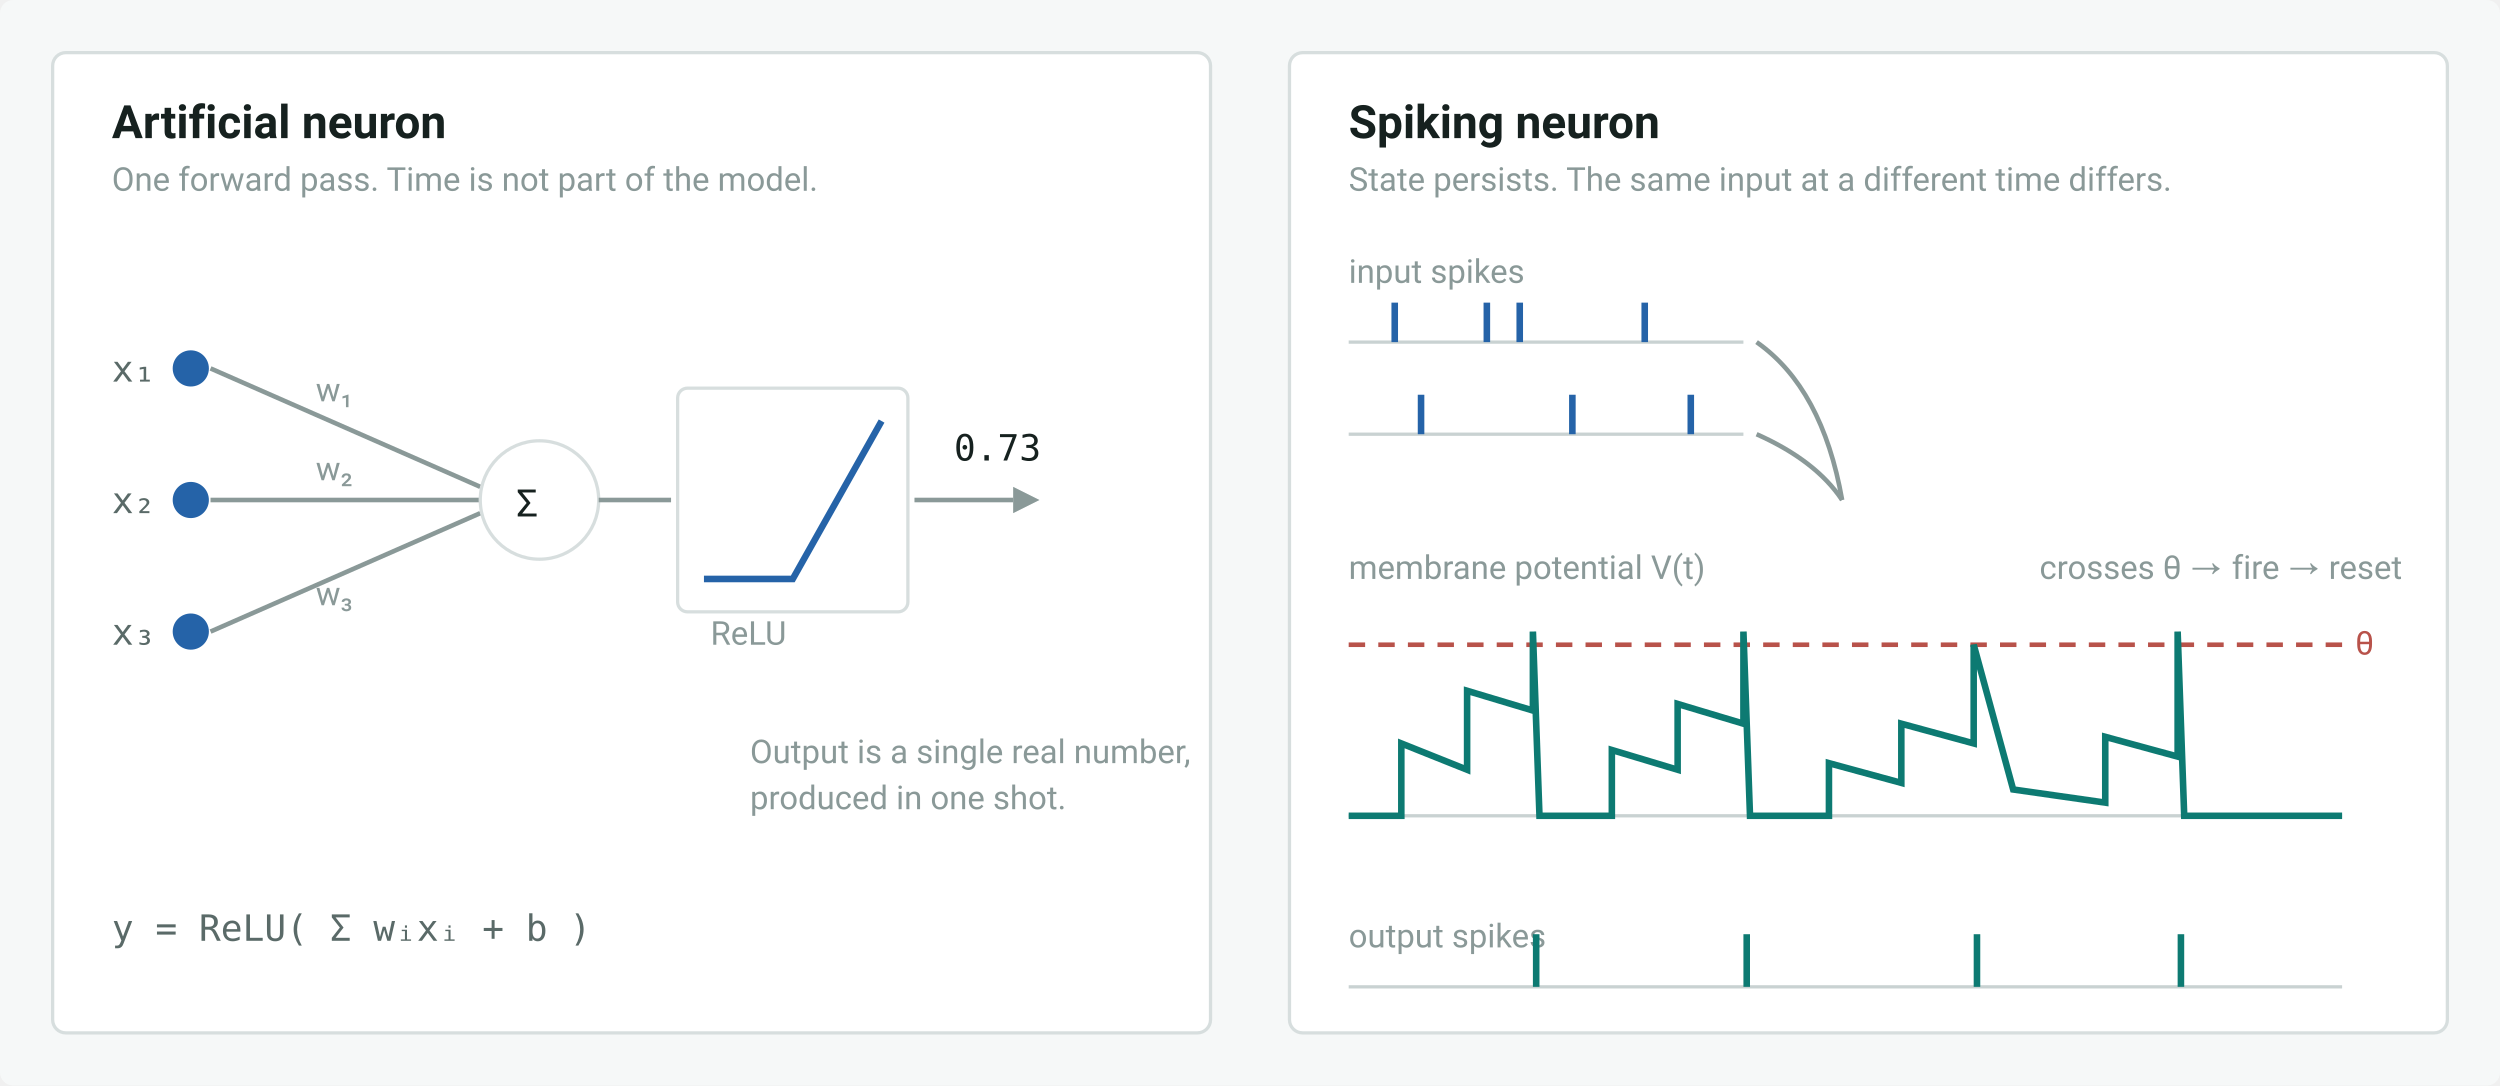
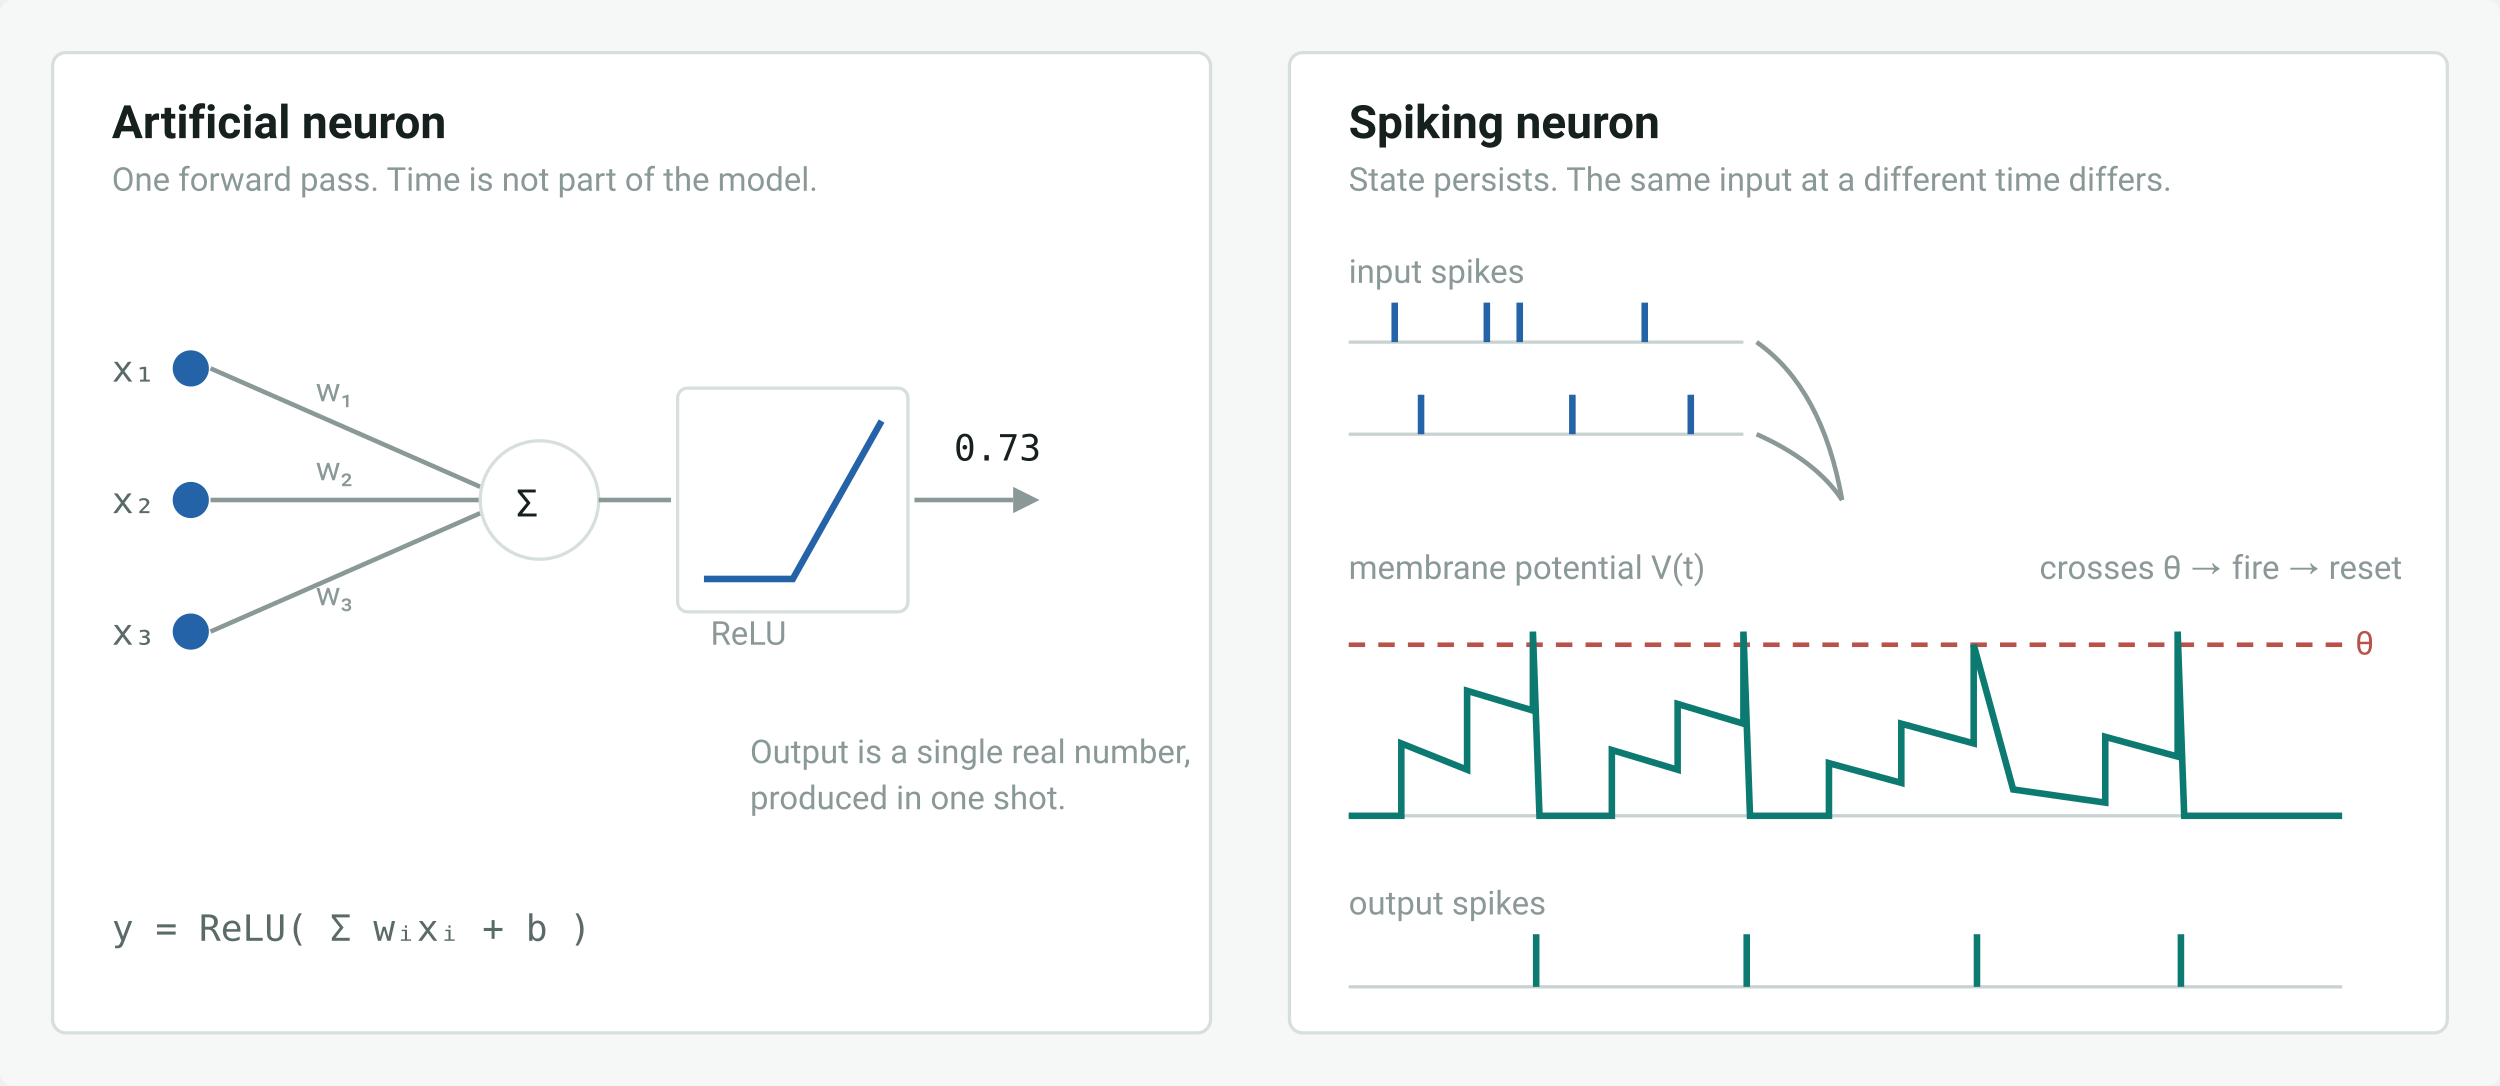
<svg xmlns="http://www.w3.org/2000/svg" viewBox="0 0 760 330" width="760" height="330" role="img" aria-label="Comparison of an artificial neuron, which outputs a single real number, with a spiking neuron, which integrates input over time and outputs a train of spikes.">
  <style>
    .bg    { fill: #f6f8f8; }
    .card  { fill: #ffffff; stroke: #d7dede; stroke-width: 1; }
    .ink   { fill: #16211f; }
    .mid   { fill: #5a6a68; }
    .soft  { fill: #8a9998; }
    .rule  { stroke: #c9d2d2; stroke-width: 1; }
    .wire  { stroke: #8a9998; stroke-width: 1.4; fill: none; }
    .blue  { stroke: #2563a8; fill: #2563a8; }
    .blueln{ stroke: #2563a8; stroke-width: 2; fill: none; }
    .teal  { stroke: #0d7a72; fill: #0d7a72; }
    .tealln{ stroke: #0d7a72; stroke-width: 2; fill: none; }
    .dash  { stroke: #b8524a; stroke-width: 1.4; stroke-dasharray: 5 4; fill: none; }
    .red   { fill: #b8524a; }
    text   { font-family: -apple-system, BlinkMacSystemFont, "Segoe UI", Roboto, Helvetica, Arial, sans-serif; }
    .h     { font-size: 14px; font-weight: 700; }
    .l     { font-size: 11.5px; }
    .s     { font-size: 10px; }
    .m     { font-family: ui-monospace, SFMono-Regular, Menlo, Consolas, monospace; font-size: 11px; }
    @media (prefers-color-scheme: dark) {
      .bg   { fill: #131c1b; }
      .card { fill: #1a2524; stroke: #2e3e3c; }
      .ink  { fill: #e4ecea; }
      .mid  { fill: #a6b5b3; }
      .soft { fill: #7d8c8a; }
      .rule { stroke: #2e3e3c; }
      .wire { stroke: #7d8c8a; }
      .blue { stroke: #6ba8e8; fill: #6ba8e8; }
      .blueln { stroke: #6ba8e8; }
      .teal { stroke: #45c2b6; fill: #45c2b6; }
      .tealln { stroke: #45c2b6; }
      .dash { stroke: #e8877d; }
      .red  { fill: #e8877d; }
    }
  </style>
  <rect class="bg" x="0" y="0" width="760" height="330" rx="4" />
  <rect class="card" x="16" y="16" width="352" height="298" rx="4" />
  <text class="h ink" x="34" y="42">Artificial neuron</text>
  <text class="s soft" x="34" y="58">One forward pass. Time is not part of the model.</text>
  <circle class="blue" cx="58" cy="112" r="5" />
  <circle class="blue" cx="58" cy="152" r="5" />
  <circle class="blue" cx="58" cy="192" r="5" />
  <text class="m mid" x="34" y="116">x₁</text>
  <text class="m mid" x="34" y="156">x₂</text>
  <text class="m mid" x="34" y="196">x₃</text>
  <path class="wire" d="M64 112 L146 148" />
  <path class="wire" d="M64 152 L146 152" />
  <path class="wire" d="M64 192 L146 156" />
  <text class="s soft" x="96" y="122">w₁</text>
  <text class="s soft" x="96" y="146">w₂</text>
  <text class="s soft" x="96" y="184">w₃</text>
  <circle class="card" cx="164" cy="152" r="18" />
  <text class="l ink" x="157" y="157">Σ</text>
  <rect class="card" x="206" y="118" width="70" height="68" rx="3" />
  <path class="blueln" d="M214 176 L241 176 L268 128" />
  <text class="s soft" x="216" y="196">ReLU</text>
  <path class="wire" d="M182 152 L204 152" />
  <path class="wire" d="M278 152 L308 152" />
  <polygon class="soft" points="308,148 316,152 308,156" />
  <text class="m ink" x="290" y="140">0.73</text>
  <text class="s soft" x="228" y="232">Output is a single real number,</text>
  <text class="s soft" x="228" y="246">produced in one shot.</text>
  <text class="m mid" x="34" y="286">y = ReLU( Σ wᵢxᵢ + b )</text>
  <rect class="card" x="392" y="16" width="352" height="298" rx="4" />
  <text class="h ink" x="410" y="42">Spiking neuron</text>
  <text class="s soft" x="410" y="58">State persists. The same input at a different time differs.</text>
  <text class="s soft" x="410" y="86">input spikes</text>
  <line class="rule" x1="410" y1="104" x2="530" y2="104" />
  <line class="blue" x1="424" y1="104" x2="424" y2="92" stroke-width="2" />
  <line class="blue" x1="452" y1="104" x2="452" y2="92" stroke-width="2" />
  <line class="blue" x1="462" y1="104" x2="462" y2="92" stroke-width="2" />
  <line class="blue" x1="500" y1="104" x2="500" y2="92" stroke-width="2" />
  <line class="rule" x1="410" y1="132" x2="530" y2="132" />
  <line class="blue" x1="432" y1="132" x2="432" y2="120" stroke-width="2" />
  <line class="blue" x1="478" y1="132" x2="478" y2="120" stroke-width="2" />
  <line class="blue" x1="514" y1="132" x2="514" y2="120" stroke-width="2" />
  <path class="wire" d="M534 104 Q554 118 560 152" />
  <path class="wire" d="M534 132 Q552 140 560 152" />
  <text class="s soft" x="410" y="176">membrane potential V(t)</text>
  <line class="rule" x1="410" y1="248" x2="712" y2="248" />
  <line class="dash" x1="410" y1="196" x2="712" y2="196" />
  <text class="s red" x="716" y="199">θ</text>
  <path class="tealln" d="M410 248 L426 248 L426 226 L446 234 L446 210 L466 216 L466 192                            L468 248 L490 248 L490 228 L510 234 L510 214 L530 220 L530 192                            L532 248 L556 248 L556 232 L578 238 L578 220 L600 226 L600 196                            L612 240 L640 244 L640 224 L662 230 L662 192 L664 248 L712 248" />
-   <text class="s soft" x="410" y="288">output spikes</text>
+   <text class="s soft" x="410" y="278">output spikes</text>
  <line class="rule" x1="410" y1="300" x2="712" y2="300" />
  <line class="teal" x1="467" y1="300" x2="467" y2="284" stroke-width="2" />
  <line class="teal" x1="531" y1="300" x2="531" y2="284" stroke-width="2" />
  <line class="teal" x1="601" y1="300" x2="601" y2="284" stroke-width="2" />
  <line class="teal" x1="663" y1="300" x2="663" y2="284" stroke-width="2" />
  <text class="s soft" x="620" y="176">crosses θ → fire → reset</text>
</svg>
